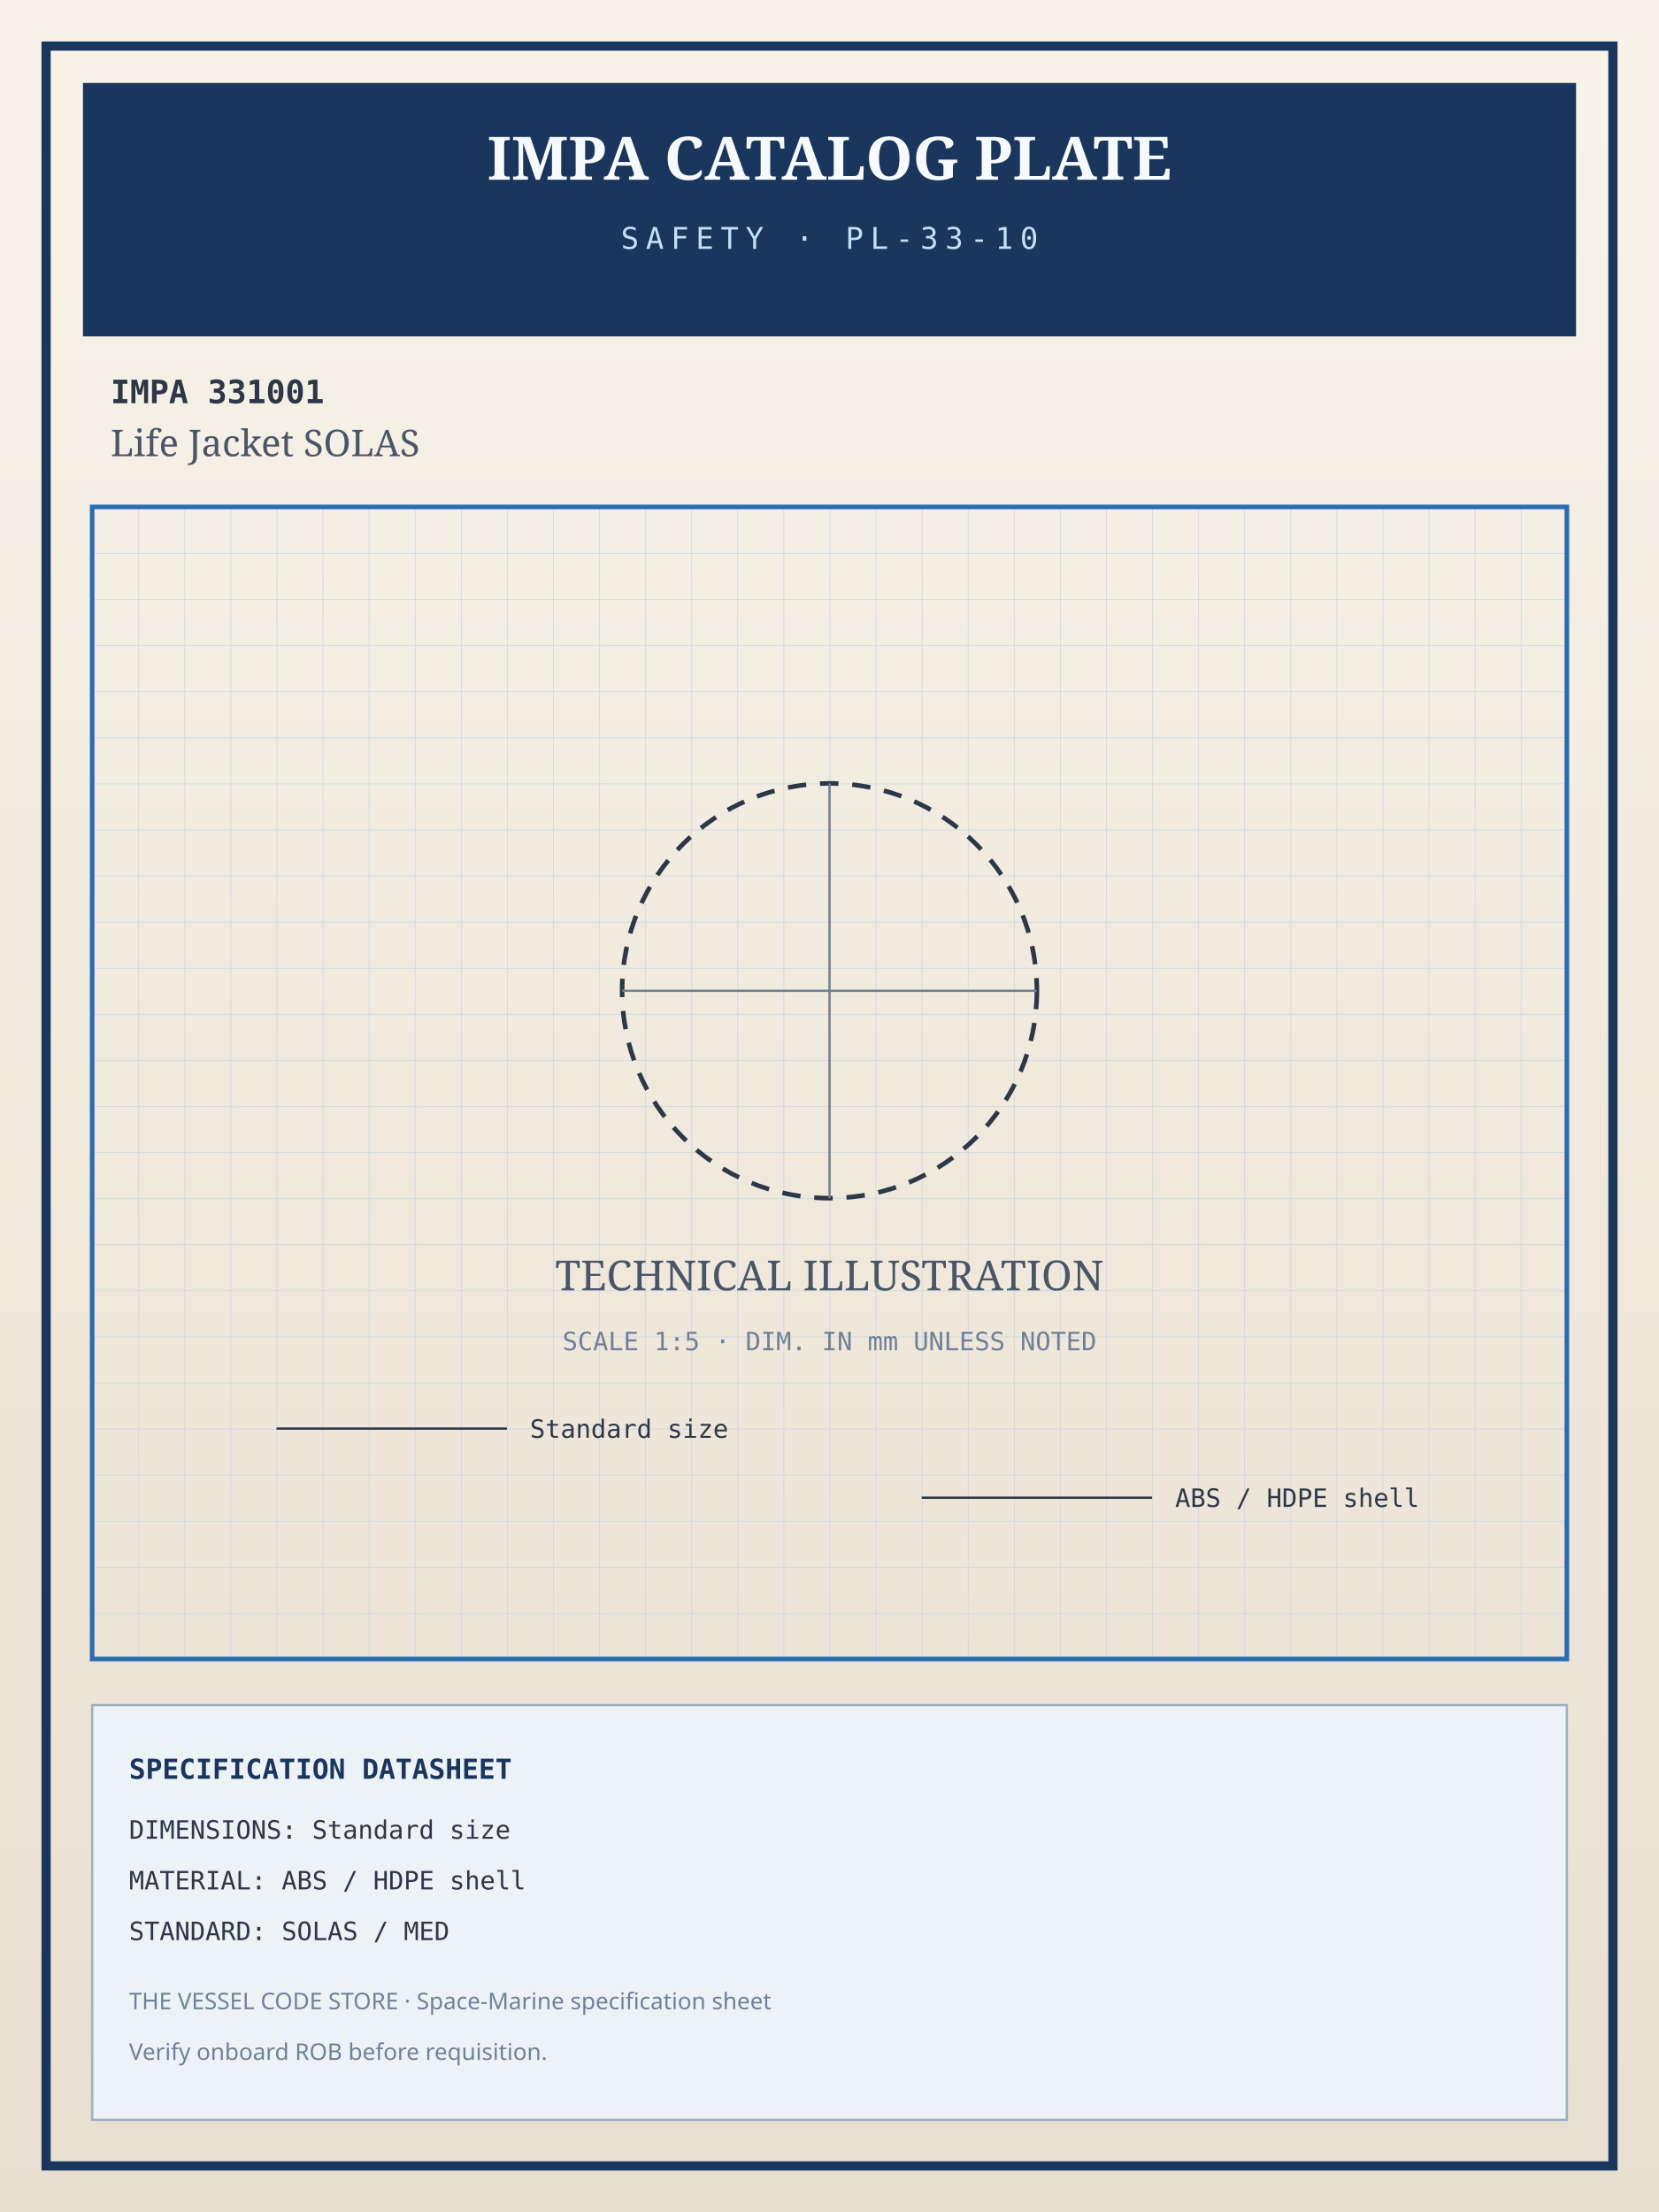
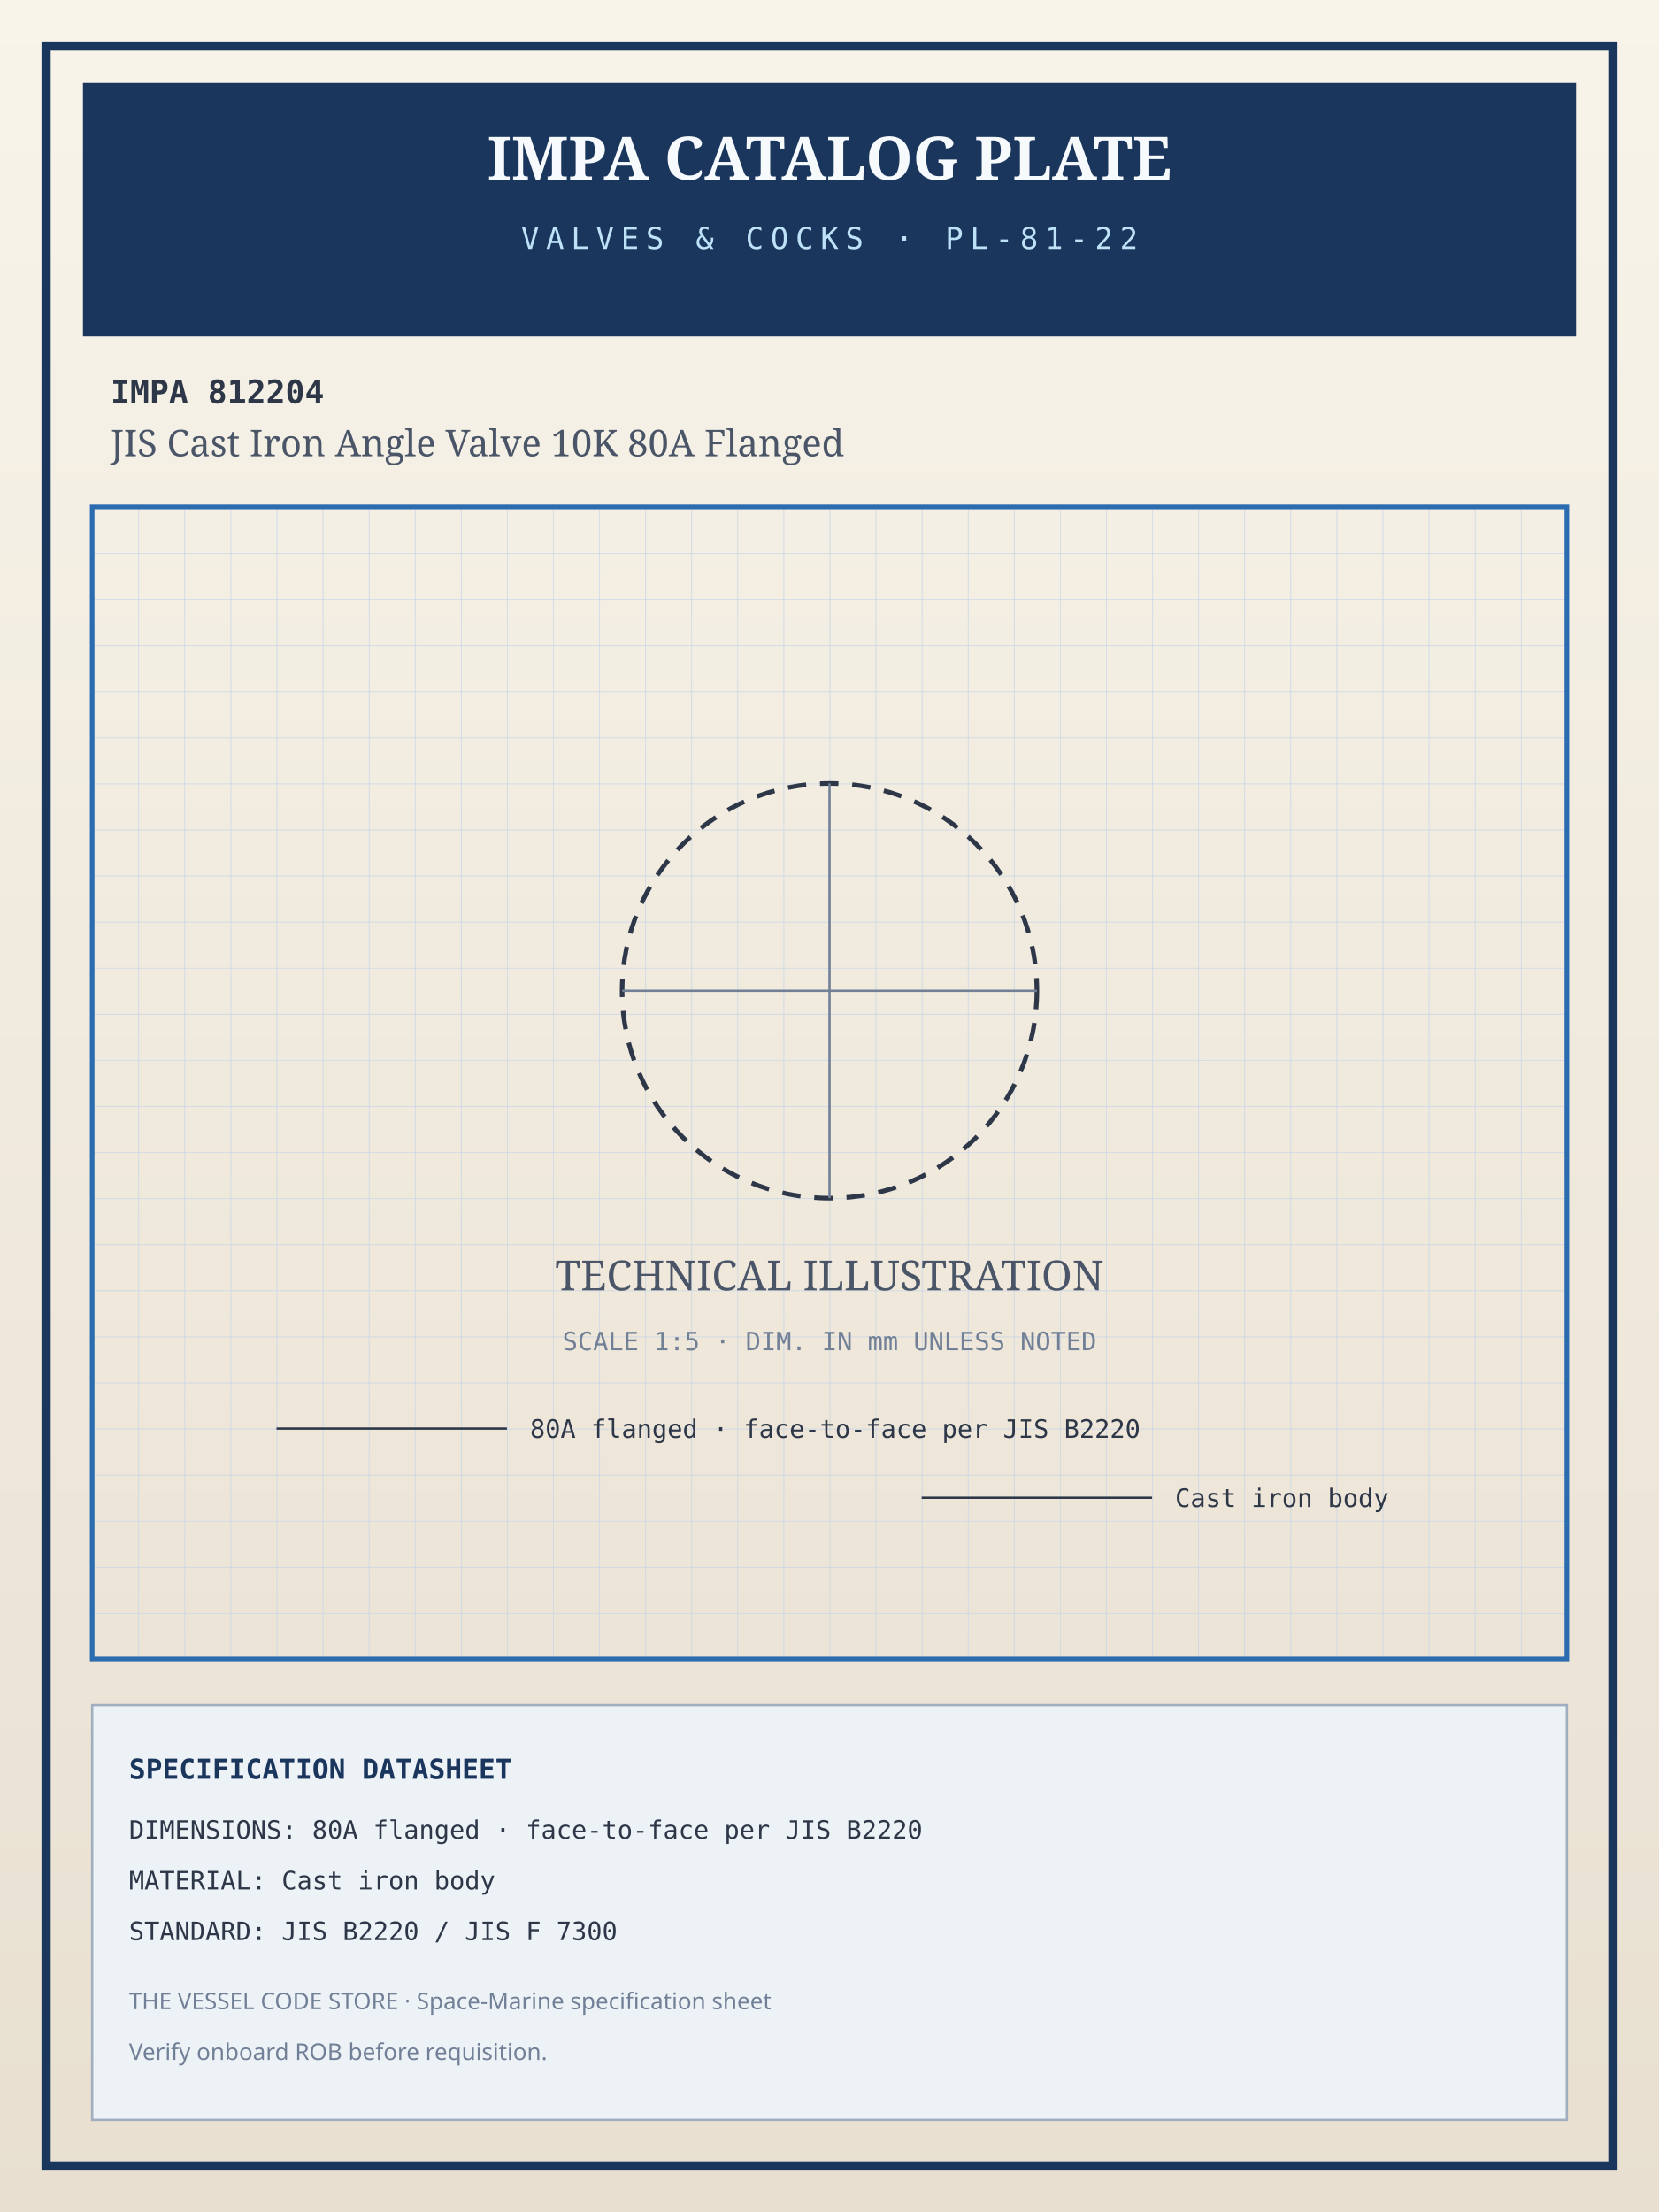
- <svg xmlns="http://www.w3.org/2000/svg" viewBox="0 0 720 960" role="img" aria-label="Life Jacket SOLAS catalog plate">
+ <svg xmlns="http://www.w3.org/2000/svg" viewBox="0 0 720 960" role="img" aria-label="JIS Cast Iron Angle Valve 10K 80A Flanged catalog plate">
  <defs>
-     <pattern id="grid-331001" width="20" height="20" patternUnits="userSpaceOnUse">
+     <pattern id="grid-812204" width="20" height="20" patternUnits="userSpaceOnUse">
      <path d="M 20 0 L 0 0 0 20" fill="none" stroke="#c5d4e8" stroke-width="0.5" />
    </pattern>
-     <linearGradient id="paper-331001" x1="0" y1="0" x2="0" y2="1">
+     <linearGradient id="paper-812204" x1="0" y1="0" x2="0" y2="1">
      <stop offset="0%" stop-color="#f8f4ea" />
      <stop offset="100%" stop-color="#e8dfd0" />
    </linearGradient>
  </defs>
-   <rect width="720" height="960" fill="url(#paper-331001)" />
+   <rect width="720" height="960" fill="url(#paper-812204)" />
  <rect x="20" y="20" width="680" height="920" fill="none" stroke="#1a365d" stroke-width="4" />
  <rect x="36" y="36" width="648" height="110" fill="#1a365d" />
  <text x="360" y="78" text-anchor="middle" fill="#f7fafc" font-family="Georgia, serif" font-size="26" font-weight="700">IMPA CATALOG PLATE</text>
-   <text x="360" y="108" text-anchor="middle" fill="#bee3f8" font-family="ui-monospace, monospace" font-size="13" letter-spacing="3">SAFETY · PL-33-10</text>
-   <text x="48" y="175" fill="#2d3748" font-family="ui-monospace,monospace" font-size="14" font-weight="700">IMPA 331001</text>
-   <text x="48" y="198" fill="#4a5568" font-family="Georgia,serif" font-size="16">Life Jacket SOLAS</text>
-   <rect x="40" y="220" width="640" height="500" fill="url(#grid-331001)" stroke="#2b6cb0" stroke-width="2" />
+   <text x="360" y="108" text-anchor="middle" fill="#bee3f8" font-family="ui-monospace, monospace" font-size="13" letter-spacing="3">VALVES &amp; COCKS · PL-81-22</text>
+   <text x="48" y="175" fill="#2d3748" font-family="ui-monospace,monospace" font-size="14" font-weight="700">IMPA 812204</text>
+   <text x="48" y="198" fill="#4a5568" font-family="Georgia,serif" font-size="16">JIS Cast Iron Angle Valve 10K 80A Flanged</text>
+   <rect x="40" y="220" width="640" height="500" fill="url(#grid-812204)" stroke="#2b6cb0" stroke-width="2" />
  <circle cx="360" cy="430" r="90" fill="none" stroke="#2d3748" stroke-width="2" stroke-dasharray="8 6" />
  <line x1="270" y1="430" x2="450" y2="430" stroke="#718096" stroke-width="1" />
  <line x1="360" y1="340" x2="360" y2="520" stroke="#718096" stroke-width="1" />
  <text x="360" y="560" text-anchor="middle" fill="#4a5568" font-family="Georgia, serif" font-size="18">TECHNICAL ILLUSTRATION</text>
  <text x="360" y="586" text-anchor="middle" fill="#718096" font-family="ui-monospace, monospace" font-size="11">SCALE 1:5 · DIM. IN mm UNLESS NOTED</text>
  <line x1="120" y1="620" x2="220" y2="620" stroke="#2d3748" stroke-width="1" />
-   <text x="230" y="624" fill="#2d3748" font-family="ui-monospace,monospace" font-size="11">Standard size</text>
+   <text x="230" y="624" fill="#2d3748" font-family="ui-monospace,monospace" font-size="11">80A flanged · face-to-face per JIS B2220</text>
  <line x1="400" y1="650" x2="500" y2="650" stroke="#2d3748" stroke-width="1" />
-   <text x="510" y="654" fill="#2d3748" font-family="ui-monospace,monospace" font-size="11">ABS / HDPE shell</text>
+   <text x="510" y="654" fill="#2d3748" font-family="ui-monospace,monospace" font-size="11">Cast iron body</text>
  <rect x="40" y="740" width="640" height="180" fill="#edf2f7" stroke="#a0aec0" stroke-width="1" />
  <text x="56" y="772" fill="#1a365d" font-family="ui-monospace,monospace" font-size="12" font-weight="700">SPECIFICATION DATASHEET</text>
-   <text x="56" y="798" fill="#2d3748" font-family="ui-monospace,monospace" font-size="11">DIMENSIONS: Standard size</text>
-   <text x="56" y="820" fill="#2d3748" font-family="ui-monospace,monospace" font-size="11">MATERIAL: ABS / HDPE shell</text>
-   <text x="56" y="842" fill="#2d3748" font-family="ui-monospace,monospace" font-size="11">STANDARD: SOLAS / MED</text>
+   <text x="56" y="798" fill="#2d3748" font-family="ui-monospace,monospace" font-size="11">DIMENSIONS: 80A flanged · face-to-face per JIS B2220</text>
+   <text x="56" y="820" fill="#2d3748" font-family="ui-monospace,monospace" font-size="11">MATERIAL: Cast iron body</text>
+   <text x="56" y="842" fill="#2d3748" font-family="ui-monospace,monospace" font-size="11">STANDARD: JIS B2220 / JIS F 7300</text>
  <text x="56" y="872" fill="#718096" font-family="ui-sans-serif,system-ui" font-size="10">THE VESSEL CODE STORE · Space-Marine specification sheet</text>
  <text x="56" y="894" fill="#718096" font-family="ui-sans-serif,system-ui" font-size="10">Verify onboard ROB before requisition.</text>
</svg>
